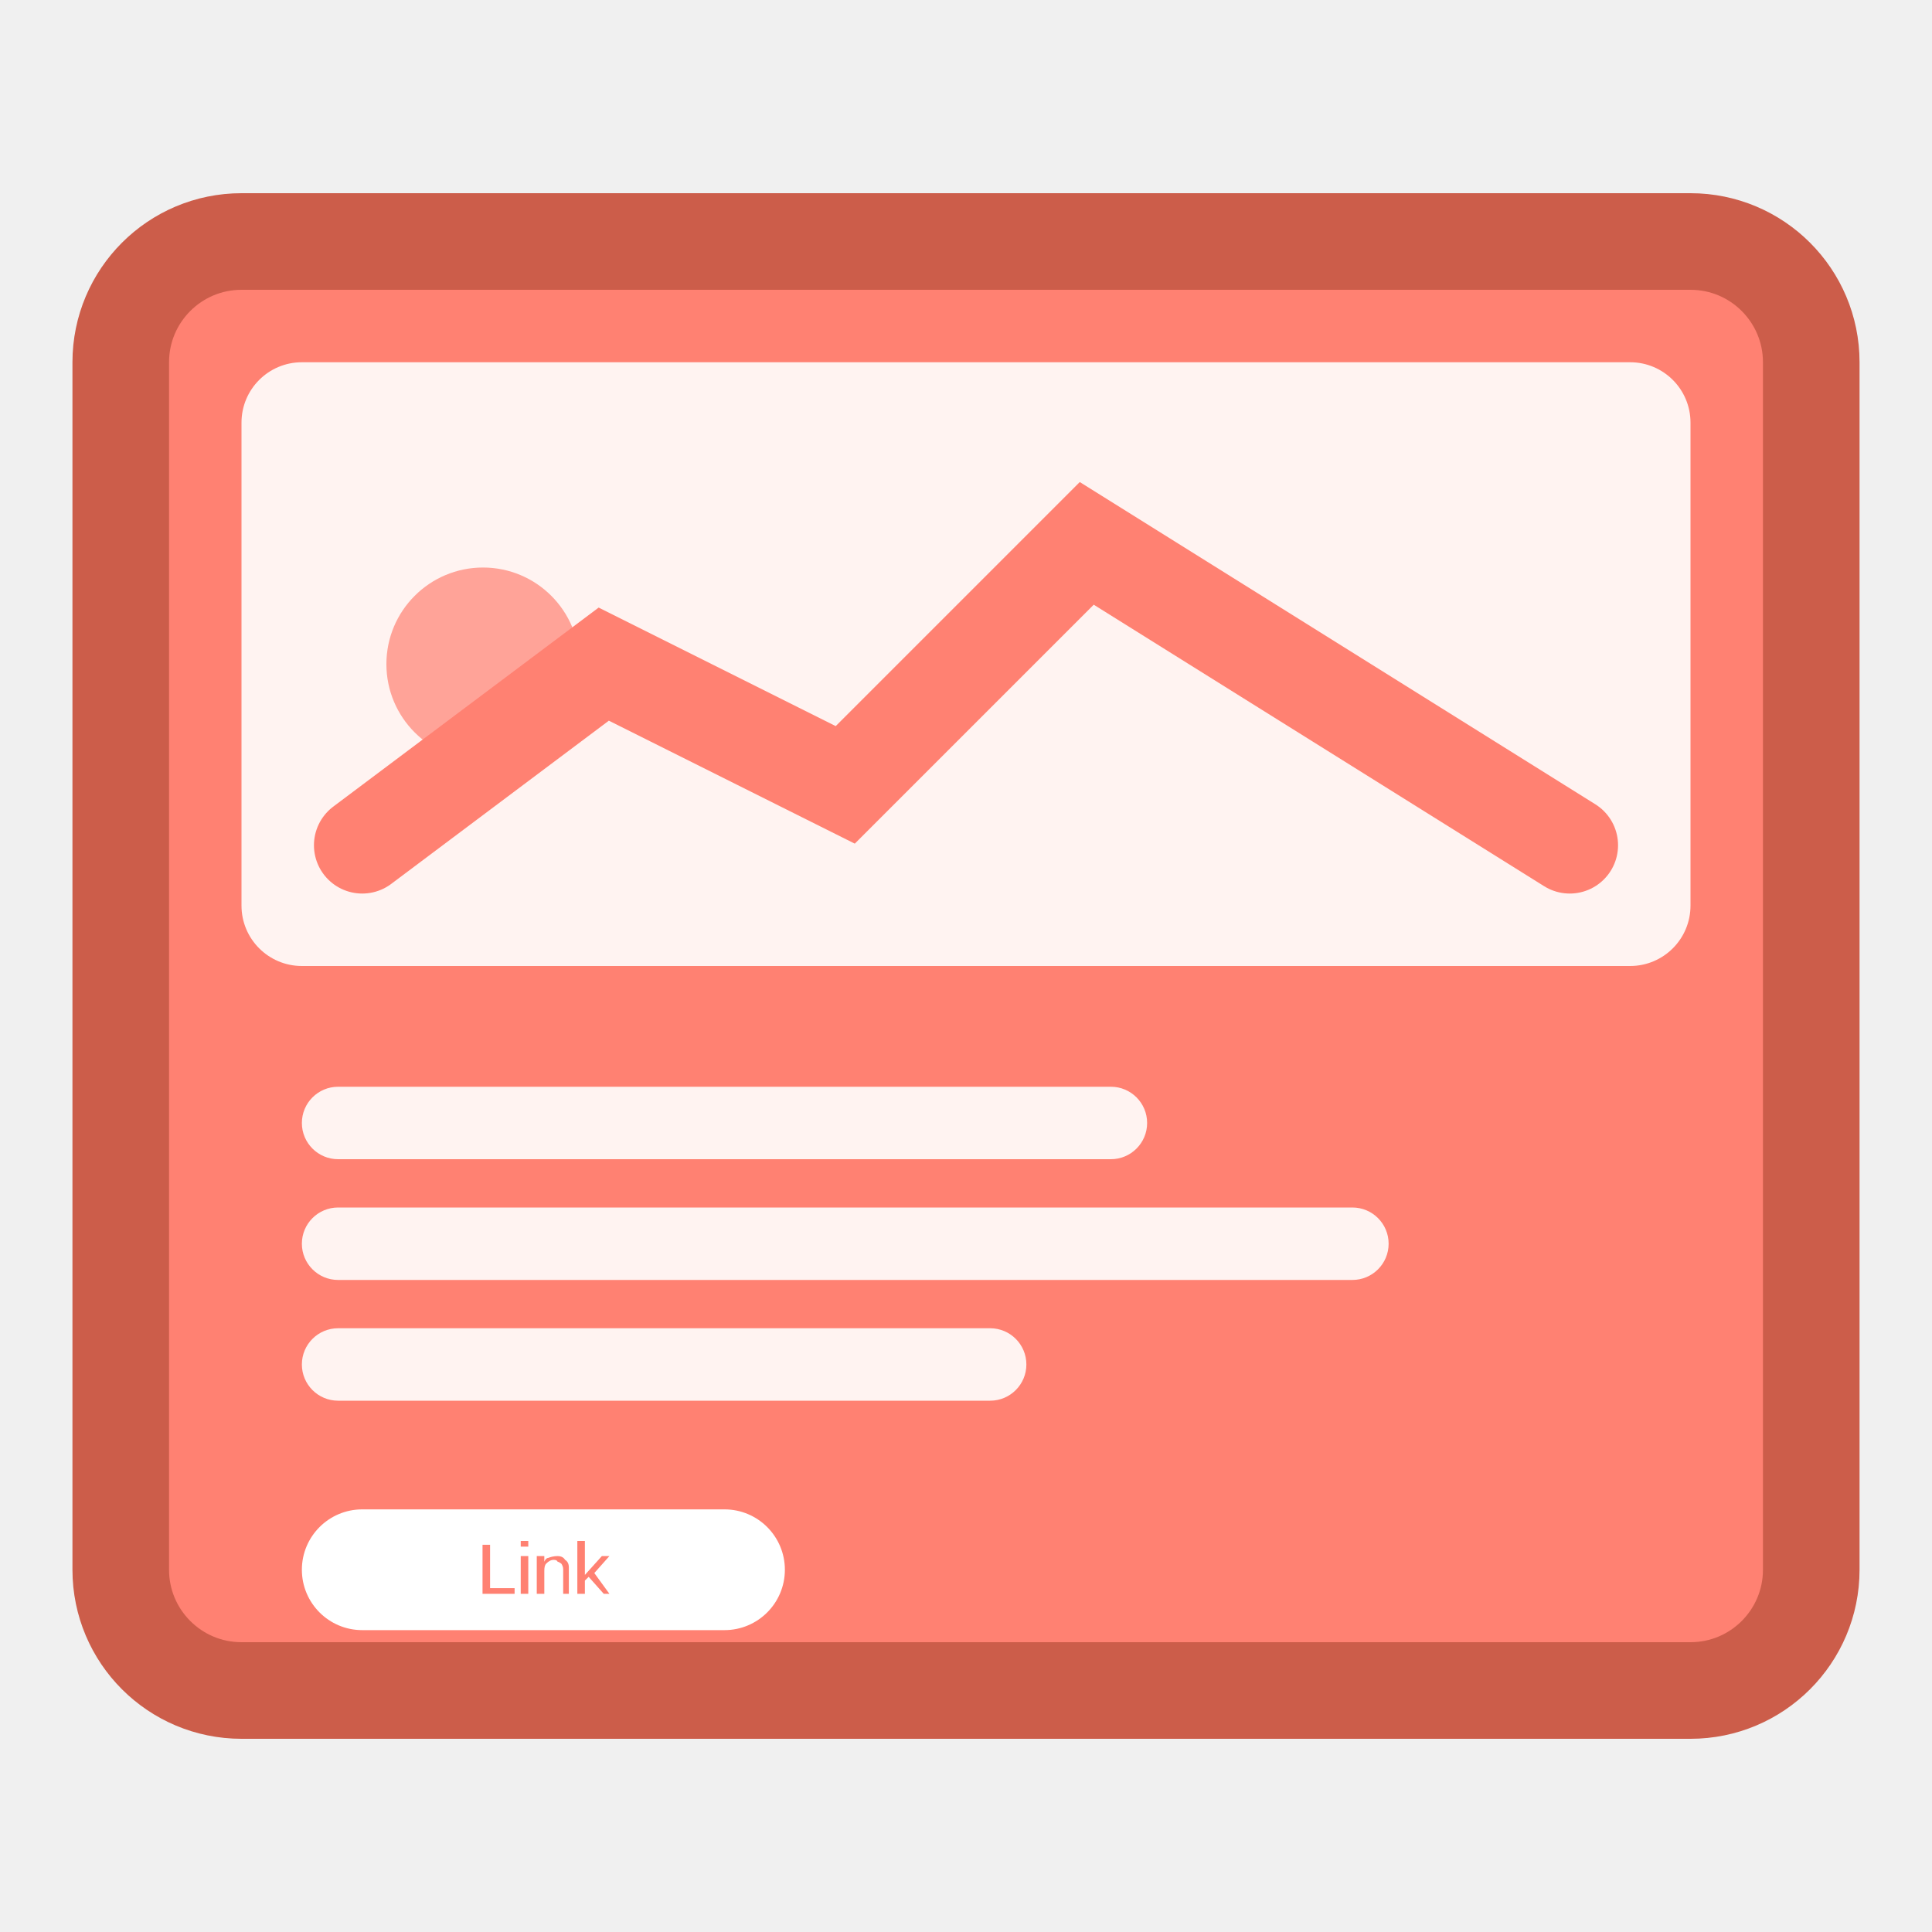
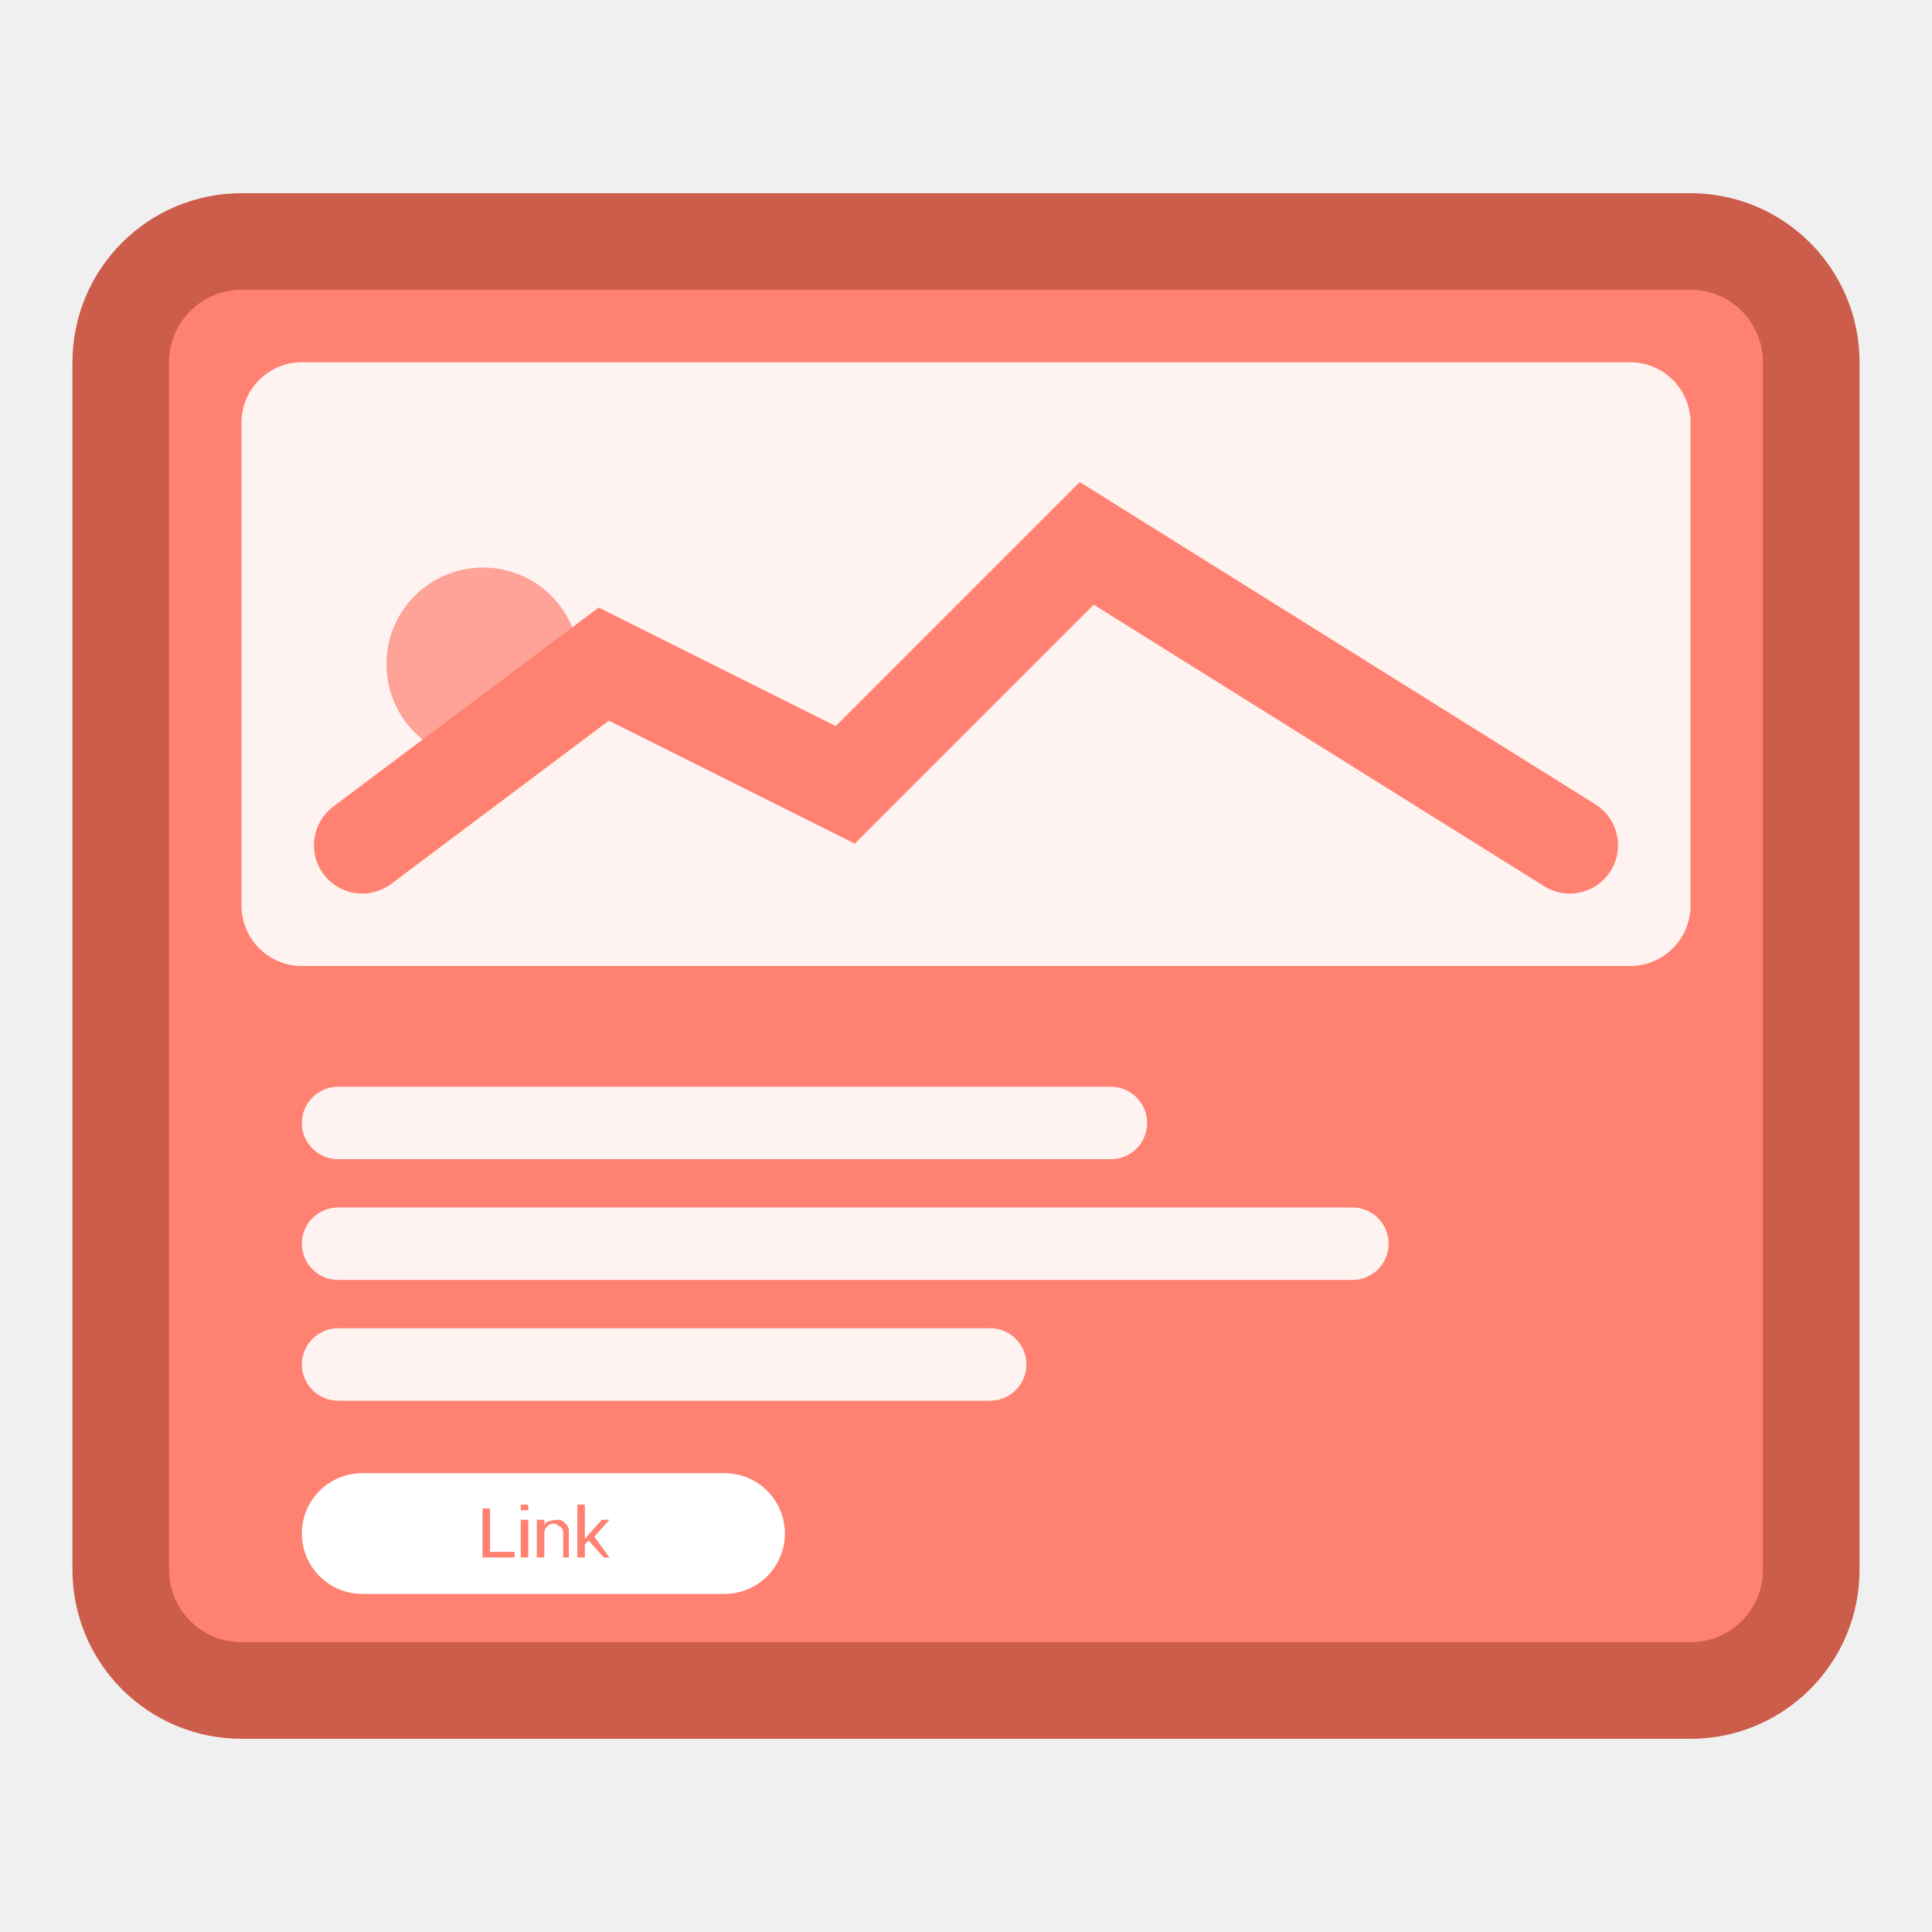
<svg xmlns="http://www.w3.org/2000/svg" xml:space="preserve" viewBox="0 0 16 16">
  <rect x="1" y="2" width="14" height="12" rx="1" fill="#ff8172" stroke="#e6735f" stroke-width="0.5" />
  <rect x="2" y="3" width="12" height="5" rx="0.5" fill="#fff" opacity="0.9" />
  <circle cx="4" cy="5.5" r="0.8" fill="#ff8172" opacity="0.7" />
  <path d="M3 7 L5 5.5 L7 6.5 L9 4.5 L13 7" stroke="#ff8172" stroke-width="0.8" fill="none" stroke-linecap="round" />
  <rect x="2.5" y="9" width="7" height="0.6" rx="0.3" fill="#fff" opacity="0.9" />
  <rect x="2.5" y="10" width="9" height="0.6" rx="0.3" fill="#fff" opacity="0.9" />
  <rect x="2.5" y="11" width="6" height="0.6" rx="0.3" fill="#fff" opacity="0.9" />
-   <rect x="2.5" y="12.5" width="4" height="1" rx="0.5" fill="#fff" />
-   <text x="4.5" y="13.2" text-anchor="middle" fill="#ff8172" font-size="0.6" font-family="Arial">Link</text>
+   <rect x="2.5" y="12.2" width="4" height="1" rx="0.5" fill="#fff" />
+   <text x="4.5" y="12.9" text-anchor="middle" fill="#ff8172" font-size="0.6" font-family="Arial">Link</text>
  <rect x="1" y="2" width="14" height="12" rx="1" fill="none" stroke="#cc5d4a" stroke-width="0.8" />
</svg>
